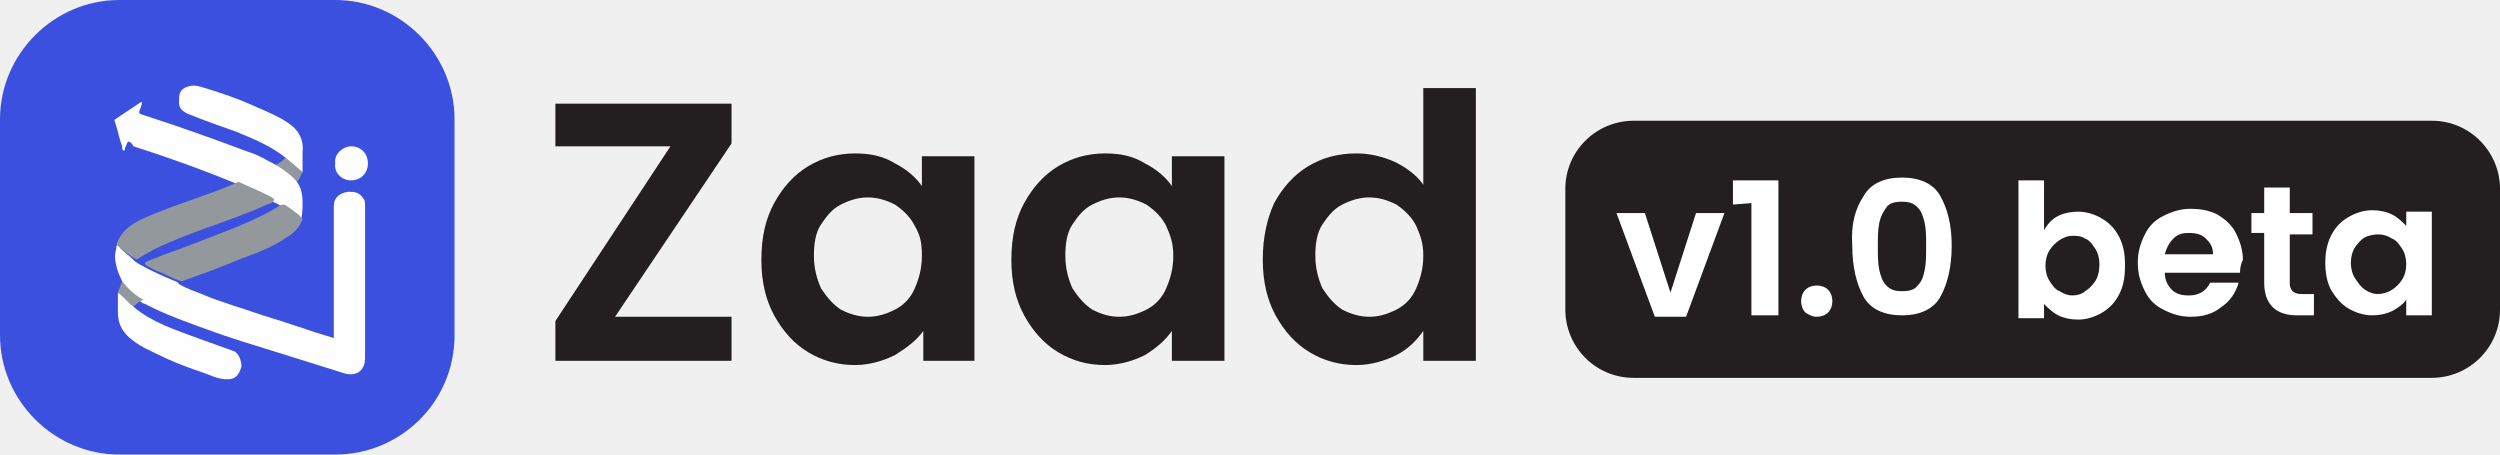
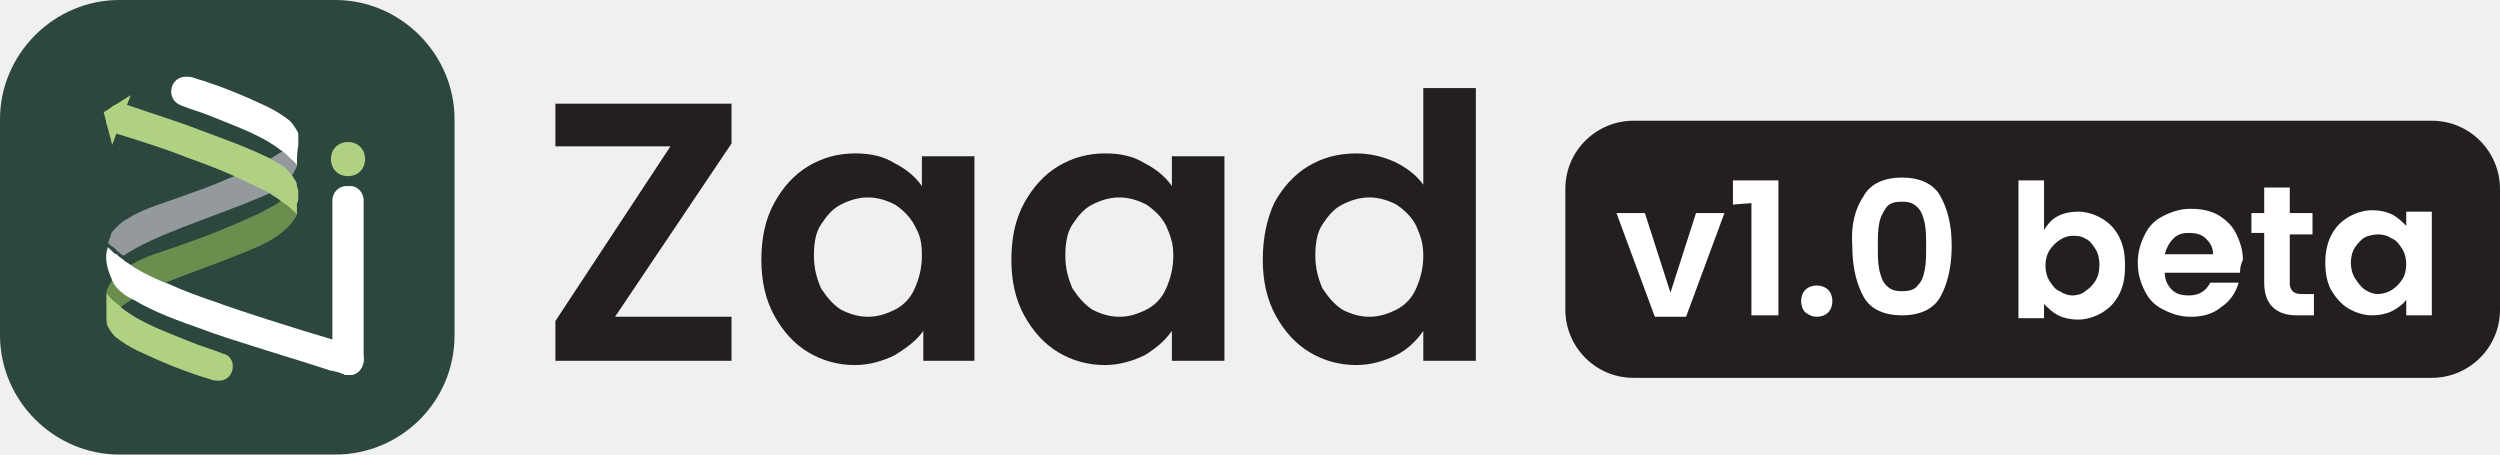
<svg xmlns="http://www.w3.org/2000/svg" version="1.1" id="Layer_1" x="0px" y="0px" viewBox="0 0 176 32" style="enable-background:new 0 0 176 32;" xml:space="preserve">
  <style type="text/css">
- 	.st0{fill:#3C50E0;}
- 	.st1{fill:#FDFEFD;}
- 	.st2{fill:#93989C;}
- 	.st3{fill:#231F20;}
- 	.st4{fill:#FFFFFF;}
+ 	.st0{fill:#2C473E;}
+ 	.st1{fill:#FEFFFE;}
+ 	.st2{fill:#B0D182;}
+ 	.st3{fill:#94999D;}
+ 	.st4{fill:#6A8E4E;}
+ 	.st5{fill:#231F20;}
+ 	.st6{fill:#FFFFFF;}
</style>
-   <path class="st0" d="M0,8.4C0,3.8,3.8,0,8.4,0h15.2C28.2,0,32,3.8,32,8.4v15.2c0,4.7-3.8,8.4-8.4,8.4H8.4C3.8,32,0,28.2,0,23.6V8.4z  " />
  <g>
-     <path class="st1" d="M8.6,19.8c-0.3-0.6-0.5-1.2-0.5-1.8c0-0.2,0.1-0.5,0.1-0.7c0.2-0.1,0.2,0.1,0.3,0.2c0.3,0.3,0.6,0.5,0.9,0.8   c0.2,0.2,0.4,0.3,0.6,0.4c0.7,0.4,1.4,0.7,2.1,1c0.2,0.1,0.4,0.1,0.5,0.3c0.5,0.3,1.1,0.5,1.6,0.7c1.4,0.6,2.9,1,4.3,1.5   c1.7,0.5,3.3,1.1,5,1.6c0-0.4,0-0.8,0-1.2c0-2.7,0-5.4,0-8.1c0-0.6,0.4-0.9,1-1c0.4,0,0.8,0,1.1,0.5c0.1,0.1,0.1,0.3,0.1,0.5   c0,3.6,0,7.1,0,10.7c0,0.9-0.6,1.3-1.4,1.1c-1.6-0.5-3.2-1-4.8-1.5c-1.6-0.5-3.3-1-4.9-1.6c-1.4-0.5-2.8-1-4.2-1.7   c-0.1-0.1-0.3-0.1-0.4-0.2C9.4,20.9,8.9,20.5,8.6,19.8z" />
-     <path class="st1" d="M20.9,12.8c0.3,0.4,0.4,0.9,0.4,1.4c0,0.4,0,0.8-0.1,1.3c-0.2,0.1-0.2-0.1-0.3-0.1c-0.3-0.3-0.6-0.5-1-0.8   c-0.2-0.2-0.5-0.3-0.7-0.4c-0.7-0.4-1.4-0.7-2.1-1c-0.1-0.1-0.2-0.1-0.3-0.2c-2.4-1-4.9-1.9-7.4-2.7C9.3,10.1,9.1,9.9,9,10   c-0.1,0.1-0.1,0.3-0.2,0.4c0,0.1,0,0.2-0.1,0.2c-0.1,0-0.1-0.2-0.1-0.3C8.4,9.8,8.3,9.2,8.1,8.6c0-0.1-0.1-0.1,0-0.2   C8.7,8,9.3,7.6,9.9,7.2c0,0,0.1,0,0.1,0c0,0.2-0.1,0.3-0.1,0.4C9.7,8,9.8,8,10.1,8.1c2.5,0.8,5,1.7,7.4,2.6   c0.7,0.2,1.3,0.6,1.9,0.9c0.6,0.2,1,0.5,1.4,0.9C20.8,12.6,20.9,12.7,20.9,12.8z" />
-     <path class="st2" d="M16.8,12.8c0.8,0.4,1.7,0.7,2.5,1.2c0,0.3-0.3,0.3-0.5,0.4c-1.1,0.5-2.2,0.9-3.3,1.3c-1.4,0.5-2.8,1-4.1,1.6   c-0.5,0.2-1,0.5-1.5,0.8c-0.1,0.1-0.3,0.2-0.4,0.1c-0.4-0.2-0.7-0.5-1-0.7c-0.1-0.1-0.2-0.2-0.3-0.3c0.4-1.1,1.3-1.6,2.3-2   C12.6,14.3,14.8,13.7,16.8,12.8z" />
-     <path class="st2" d="M20,14.4c0.4,0.2,0.7,0.5,1,0.7c0.1,0.1,0.2,0.2,0.3,0.3c-0.2,0.6-0.6,1-1.1,1.3c-1,0.7-2.1,1.1-3.2,1.5   c-1.4,0.6-2.8,1.1-4.2,1.6c0,0,0,0,0,0c-0.4-0.1-0.8-0.3-1.2-0.5c-0.5-0.2-1-0.4-1.4-0.7c0-0.2,0.2-0.2,0.4-0.3   c1.2-0.5,2.5-0.9,3.7-1.4c1.8-0.7,3.5-1.3,5.2-2.3C19.5,14.6,19.7,14.4,20,14.4z" />
-     <path class="st1" d="M20.1,11.1c-1-0.8-2.2-1.3-3.4-1.8c-1.1-0.4-2.3-0.8-3.5-1.3c-0.4-0.2-0.6-0.4-0.6-0.8c0-0.5,0-0.9,0.6-1.1   c0.3-0.1,0.6-0.1,0.9,0c1.4,0.4,2.8,0.9,4.1,1.5c0.7,0.3,1.4,0.6,2,1c0.8,0.5,1.2,1.2,1.1,2.1c0,0.5,0,0.9,0,1.4   c-0.2,0-0.3-0.2-0.4-0.3C20.6,11.6,20.3,11.4,20.1,11.1z" />
-     <path class="st1" d="M9.4,21.6c1.3,1.1,2.9,1.6,4.5,2.2c0.8,0.3,1.7,0.6,2.5,0.9c0.4,0.1,0.6,0.7,0.6,1.1c-0.2,0.7-0.5,0.9-1,0.9   c-0.7,0-1.2-0.3-1.8-0.5C13,25.8,12,25.4,11,24.9c-0.6-0.3-1.1-0.5-1.6-0.9c-0.7-0.5-1.1-1.1-1.1-2c0-0.5,0-1,0-1.4   c0.1-0.1,0.1,0,0.2,0c0.3,0.3,0.5,0.5,0.8,0.8C9.3,21.4,9.4,21.5,9.4,21.6z" />
-     <path class="st1" d="M23.6,11.5c-0.1-0.7,0.6-1.2,1.1-1.2c0.7,0,1.2,0.5,1.2,1.2c0,0.7-0.5,1.2-1.2,1.2   C24.1,12.7,23.5,12.2,23.6,11.5z" />
-     <path class="st2" d="M20.1,11.1c0.4,0.3,0.8,0.7,1.2,1c-0.1,0.2-0.2,0.5-0.4,0.7c-0.4-0.5-1-0.9-1.5-1.2   C19.7,11.5,19.9,11.3,20.1,11.1z" />
-     <path class="st2" d="M9.4,21.6c-0.4-0.3-0.7-0.7-1.1-1c0.1-0.3,0.2-0.5,0.3-0.8c0.4,0.5,0.9,1,1.5,1.3C9.8,21.2,9.6,21.4,9.4,21.6z   " />
+     <path class="st0" d="M0,8.4C0,3.8,3.8,0,8.4,0h15.2C28.2,0,32,3.8,32,8.4v15.2c0,4.7-3.8,8.4-8.4,8.4H8.4C3.8,32,0,28.2,0,23.6V8.4   z" />
+     <path class="st1" d="M20.9,15.1C20.9,15.1,20.9,15.1,20.9,15.1L20.9,15.1z" />
+     <path class="st2" d="M25.7,11.2c0,0.7-0.5,1.2-1.2,1.2s-1.2-0.5-1.2-1.2c0-0.7,0.5-1.2,1.2-1.2S25.7,10.5,25.7,11.2" />
+     <path class="st3" d="M20.9,11.7L20.9,11.7c-0.1,0.2-0.2,0.5-0.4,0.7c0,0,0,0,0,0c-0.3,0.4-0.8,0.8-1.5,1.2c0,0,0,0,0,0   c-0.2,0.1-0.5,0.2-0.7,0.3c-3.3,1.4-7.4,2.6-9.6,4.1c-0.2-0.1-0.3-0.2-0.4-0.3c0,0,0,0,0,0c0,0-0.1,0-0.1-0.1v0   c-0.1-0.1-0.2-0.2-0.4-0.3c0,0,0,0,0,0c-0.1-0.1-0.1-0.1-0.2-0.2c0,0,0,0,0,0c0.1-0.2,0.1-0.3,0.2-0.5c0,0,0,0,0-0.1   c0.1-0.2,0.2-0.3,0.4-0.5l0,0c0.2-0.2,0.5-0.5,0.8-0.6c0.1-0.1,0.2-0.1,0.3-0.2c0,0,0,0,0,0c1.1-0.6,2.2-0.9,3.3-1.3   c1.1-0.4,2.3-0.8,3.4-1.3c0.2-0.1,0.3-0.1,0.5-0.2c0,0,0,0,0,0h0c0.6-0.3,1.2-0.5,1.8-0.8c0.2-0.1,0.5-0.2,0.7-0.4c0,0,0,0,0,0   c0.3-0.2,0.5-0.3,0.8-0.5c0,0,0,0,0.1,0c0,0,0,0,0,0c0.4-0.3,0.7-0.7,1-1c0,0,0,0,0,0c0,0,0,0,0,0v0c0,0.2,0,0.4,0,0.6   C20.9,10.8,20.9,11.3,20.9,11.7" />
+     <path class="st3" d="M8.1,17.7C8.1,17.7,8.1,17.7,8.1,17.7L8.1,17.7C8.1,17.7,8.1,17.7,8.1,17.7" />
+     <path class="st1" d="M7.9,19.8C7.9,19.7,7.9,19.7,7.9,19.8c-0.1-0.2-0.2-0.3-0.3-0.5C7.7,19.5,7.8,19.6,7.9,19.8" />
+     <path class="st1" d="M8.1,17.7C8.1,17.7,8.1,17.7,8.1,17.7L8.1,17.7C8.1,17.7,8.1,17.7,8.1,17.7" />
+     <path class="st1" d="M20.9,11.7c0-0.2-0.3-0.4-0.4-0.5c-0.2-0.2-0.4-0.4-0.7-0.6c0,0,0,0,0,0c-1.4-1.1-3.2-1.7-4.9-2.4   c-0.7-0.3-1.5-0.5-2.2-0.8c-1-0.4-0.8-1.9,0.3-2c0.2,0,0.5,0,0.7,0.1c1.7,0.5,3.4,1.2,5.1,2c0.6,0.3,1.1,0.6,1.6,1   c0.2,0.2,0.4,0.5,0.5,0.7c0.1,0.1,0.1,0.2,0.1,0.4c0,0,0,0,0,0c0,0.2,0,0.4,0,0.6C20.9,10.8,20.9,11.3,20.9,11.7" />
+     <path class="st4" d="M20.9,14.3c0,0,0,0.1,0,0.1c0,0,0,0,0,0c0,0.2,0,0.5,0,0.6c0,0,0,0,0,0c0,0,0,0.1,0,0.1c0,0,0,0,0,0   c0,0,0,0,0,0c0,0,0,0,0,0l0,0v0c0,0,0,0,0,0c0,0,0,0,0,0c-0.3,0.7-1.1,1.5-2.6,2.2c-2,0.9-4.4,1.7-6.4,2.5   c-0.9,0.4-1.8,0.8-2.5,1.2c-0.3,0.2-0.6,0.4-0.9,0.6c-0.4,0.3-0.7,0.6-1,0.9c0-0.2,0-0.3,0-0.5c0-0.5,0-0.9,0-1.4v0   c0-0.2,0.1-0.4,0.3-0.7c0-0.1,0.1-0.1,0.1-0.2c0,0,0,0,0,0c0.3-0.4,0.7-0.7,1.1-0.9c0.1-0.1,0.2-0.1,0.3-0.2c0,0,0,0,0,0   c0,0,0,0,0,0c1-0.6,2.2-0.9,3.3-1.3c1.1-0.4,2.3-0.8,3.4-1.3c0.8-0.3,1.6-0.7,2.3-1c0.5-0.3,1-0.5,1.4-0.8c0,0,0,0,0,0   c0,0,0.1,0,0.1-0.1c0.4-0.3,0.7-0.6,1-1l0,0c0,0,0,0.1,0,0.1c0.1,0.2,0.1,0.4,0.1,0.5v0c0,0,0,0.1,0,0.1C21,14,21,14.2,20.9,14.3" />
+     <path class="st2" d="M20.9,14.3c0,0,0,0.1,0,0.1c0,0,0,0,0,0c0,0.3,0,0.5,0,0.6c0,0,0,0,0,0c0,0,0,0.1,0,0.1c0,0,0,0,0,0   c0,0,0,0,0,0c0,0,0,0,0,0l0,0v0c0,0,0,0,0,0c0,0,0,0,0,0c-0.1-0.2-0.2-0.2-0.3-0.3c-0.3-0.3-0.6-0.5-0.9-0.7c0,0,0,0,0,0   c-0.2-0.2-0.5-0.3-0.7-0.5c0,0,0,0,0,0c-0.2-0.1-0.4-0.2-0.6-0.3c-0.6-0.3-1.3-0.6-1.9-0.9c0,0,0,0,0,0c-1.1-0.5-2.2-0.9-3.3-1.3   c-1.5-0.6-3.1-1.1-4.7-1.6C8.1,9.4,7.8,9.2,7.7,9.1C7.4,8.7,7.4,8.3,7.6,7.9C7.8,7.4,8.3,7.2,9,7.4c1.7,0.6,3.4,1.1,5.2,1.8   c1.6,0.6,3.3,1.2,4.9,2c0,0,0,0,0,0c0.1,0.1,0.2,0.1,0.3,0.2c0.1,0,0.1,0.1,0.2,0.1c0.4,0.2,0.7,0.5,1,0.9c0,0,0,0,0,0   c0.1,0.2,0.3,0.4,0.3,0.6c0,0,0,0,0,0c0,0,0,0.1,0,0.1c0.1,0.2,0.1,0.4,0.1,0.5c0,0,0,0.1,0,0.1C21,14,21,14.2,20.9,14.3" />
+     <polygon class="st1" points="8,19.9 8,19.9 8,19.9  " />
+     <path class="st1" d="M25.6,25.2v0.2c0,0,0,0,0,0c0,0.1-0.1,0.3-0.1,0.4c-0.2,0.4-0.5,0.6-0.9,0.6c-0.2,0-0.3,0-0.5-0.1   c-0.2-0.1-0.4-0.1-0.7-0.2c0,0-0.1,0-0.1,0c-2.4-0.8-7.5-2.3-9-2.9c-1.7-0.6-3.4-1.2-4.9-2.1h0c-0.1,0-0.1-0.1-0.2-0.1   c-0.1,0-0.1-0.1-0.2-0.1c-0.3-0.2-0.7-0.5-0.9-0.8v0h0c0,0,0,0,0,0c0,0,0-0.1-0.1-0.1c0,0,0,0,0,0c0,0,0,0,0-0.1   c-0.1-0.1-0.1-0.2-0.2-0.4c0,0,0,0,0,0c-0.2-0.5-0.5-1.3-0.2-2.1c0,0,0,0,0,0c0.1,0.1,0.1,0.1,0.2,0.2c0,0,0,0,0,0   c0.1,0.1,0.3,0.3,0.4,0.3c0,0,0.1,0,0.1,0.1c0,0,0,0,0,0c0.1,0.1,0.3,0.2,0.4,0.3c0.2,0.2,0.5,0.3,0.7,0.5c0.2,0.1,0.5,0.3,0.7,0.4   c0.6,0.3,1.2,0.6,1.8,0.8h0c1.1,0.5,2.2,0.9,3.4,1.3c1.3,0.5,5.7,1.9,8.1,2.6c0,0,0.1,0,0.1,0c0.5,0.2,0.8,0.3,1.1,0.4   c0.4,0.1,0.7,0.3,0.8,0.5C25.5,24.8,25.6,25,25.6,25.2C25.6,25.1,25.6,25.1,25.6,25.2" />
+     <path class="st2" d="M15.5,26.8c-0.2,0-0.5,0-0.7-0.1c-1.7-0.5-3.4-1.2-5.1-2c-0.6-0.3-1.1-0.6-1.6-1c-0.2-0.2-0.4-0.5-0.5-0.7   c-0.1-0.2-0.1-0.3-0.1-0.5c0-0.2,0-0.3,0-0.5c0-0.5,0-0.9,0-1.4c0,0.1,0.3,0.4,0.4,0.5c0.2,0.2,0.4,0.3,0.6,0.5   c0,0,0.1,0.1,0.1,0.1c1.4,1.1,3.2,1.7,4.9,2.4c0.7,0.3,1.5,0.5,2.2,0.8C16.7,25.1,16.6,26.7,15.5,26.8" />
+     <polygon class="st2" points="7.3,7.9 7.9,10.2 9.2,6.7  " />
+     <path class="st1" d="M25.6,14.1v11.2c0,0.1,0,0.1,0,0.2c0,0.1-0.1,0.2-0.1,0.3c-0.2,0.4-0.5,0.6-0.9,0.6c-0.2,0-0.3,0-0.5-0.1   c0,0,0,0,0,0c-0.4-0.1-0.7-0.5-0.7-0.9V14.1c0-0.5,0.4-1,1-1h0.3C25.2,13.1,25.6,13.6,25.6,14.1" />
  </g>
  <g>
-     <path class="st3" d="M43.3,22.3h8.2v3.1H39.1v-2.8l8.1-12.3h-8.1v-3h12.4v2.8L43.3,22.3z" />
-     <path class="st3" d="M54.5,14.3c0.6-1.1,1.4-2,2.4-2.6c1-0.6,2.1-0.9,3.3-0.9c1.1,0,2,0.2,2.8,0.7c0.8,0.4,1.5,1,1.9,1.6V11h3.7   v14.4H65v-2.1c-0.5,0.7-1.2,1.2-2,1.7c-0.8,0.4-1.8,0.7-2.8,0.7c-1.2,0-2.3-0.3-3.3-0.9s-1.8-1.5-2.4-2.6c-0.6-1.1-0.9-2.4-0.9-3.9   C53.6,16.7,53.9,15.4,54.5,14.3z M64.4,15.9c-0.3-0.6-0.8-1.1-1.4-1.5c-0.6-0.3-1.2-0.5-1.9-0.5s-1.3,0.2-1.9,0.5   c-0.6,0.3-1,0.8-1.4,1.4c-0.4,0.6-0.5,1.4-0.5,2.2c0,0.9,0.2,1.6,0.5,2.3c0.4,0.6,0.8,1.1,1.4,1.5c0.6,0.3,1.2,0.5,1.9,0.5   s1.3-0.2,1.9-0.5c0.6-0.3,1.1-0.8,1.4-1.5s0.5-1.4,0.5-2.3S64.8,16.6,64.4,15.9z" />
-     <path class="st3" d="M72.1,14.3c0.6-1.1,1.4-2,2.4-2.6c1-0.6,2.1-0.9,3.3-0.9c1.1,0,2,0.2,2.8,0.7c0.8,0.4,1.5,1,1.9,1.6V11h3.7   v14.4h-3.7v-2.1C82,24,81.4,24.5,80.6,25c-0.8,0.4-1.8,0.7-2.8,0.7c-1.2,0-2.3-0.3-3.3-0.9s-1.8-1.5-2.4-2.6s-0.9-2.4-0.9-3.9   C71.2,16.7,71.5,15.4,72.1,14.3z M82.1,15.9c-0.3-0.6-0.8-1.1-1.4-1.5c-0.6-0.3-1.2-0.5-1.9-0.5c-0.7,0-1.3,0.2-1.9,0.5   s-1,0.8-1.4,1.4C75.1,16.4,75,17.2,75,18c0,0.9,0.2,1.6,0.5,2.3c0.4,0.6,0.8,1.1,1.4,1.5c0.6,0.3,1.2,0.5,1.9,0.5   c0.7,0,1.3-0.2,1.9-0.5s1.1-0.8,1.4-1.5s0.5-1.4,0.5-2.3S82.4,16.6,82.1,15.9z" />
-     <path class="st3" d="M89.7,14.3c0.6-1.1,1.4-2,2.4-2.6c1-0.6,2.1-0.9,3.4-0.9c0.9,0,1.8,0.2,2.7,0.6c0.8,0.4,1.5,0.9,2,1.6V6.2h3.7   v19.2h-3.7v-2.1c-0.5,0.7-1.1,1.3-1.9,1.7c-0.8,0.4-1.8,0.7-2.8,0.7c-1.2,0-2.3-0.3-3.3-0.9s-1.8-1.5-2.4-2.6s-0.9-2.4-0.9-3.9   C88.9,16.7,89.2,15.4,89.7,14.3z M99.7,15.9c-0.3-0.6-0.8-1.1-1.4-1.5c-0.6-0.3-1.2-0.5-1.9-0.5s-1.3,0.2-1.9,0.5s-1,0.8-1.4,1.4   c-0.4,0.6-0.5,1.4-0.5,2.2c0,0.9,0.2,1.6,0.5,2.3c0.4,0.6,0.8,1.1,1.4,1.5c0.6,0.3,1.2,0.5,1.9,0.5c0.7,0,1.3-0.2,1.9-0.5   s1.1-0.8,1.4-1.5s0.5-1.4,0.5-2.3S100,16.6,99.7,15.9z" />
+     <path class="st5" d="M43.3,22.3h8.2v3.1H39.1v-2.8l8.1-12.3h-8.1v-3h12.4v2.8L43.3,22.3z" />
+     <path class="st5" d="M54.5,14.3c0.6-1.1,1.4-2,2.4-2.6c1-0.6,2.1-0.9,3.3-0.9c1.1,0,2,0.2,2.8,0.7c0.8,0.4,1.5,1,1.9,1.6V11h3.7   v14.4H65v-2.1c-0.5,0.7-1.2,1.2-2,1.7c-0.8,0.4-1.8,0.7-2.8,0.7c-1.2,0-2.3-0.3-3.3-0.9s-1.8-1.5-2.4-2.6c-0.6-1.1-0.9-2.4-0.9-3.9   C53.6,16.7,53.9,15.4,54.5,14.3z M64.4,15.9c-0.3-0.6-0.8-1.1-1.4-1.5c-0.6-0.3-1.2-0.5-1.9-0.5s-1.3,0.2-1.9,0.5   c-0.6,0.3-1,0.8-1.4,1.4c-0.4,0.6-0.5,1.4-0.5,2.2c0,0.9,0.2,1.6,0.5,2.3c0.4,0.6,0.8,1.1,1.4,1.5c0.6,0.3,1.2,0.5,1.9,0.5   s1.3-0.2,1.9-0.5c0.6-0.3,1.1-0.8,1.4-1.5s0.5-1.4,0.5-2.3S64.8,16.6,64.4,15.9z" />
+     <path class="st5" d="M72.1,14.3c0.6-1.1,1.4-2,2.4-2.6c1-0.6,2.1-0.9,3.3-0.9c1.1,0,2,0.2,2.8,0.7c0.8,0.4,1.5,1,1.9,1.6V11h3.7   v14.4h-3.7v-2.1C82,24,81.4,24.5,80.6,25c-0.8,0.4-1.8,0.7-2.8,0.7c-1.2,0-2.3-0.3-3.3-0.9s-1.8-1.5-2.4-2.6s-0.9-2.4-0.9-3.9   C71.2,16.7,71.5,15.4,72.1,14.3z M82.1,15.9c-0.3-0.6-0.8-1.1-1.4-1.5c-0.6-0.3-1.2-0.5-1.9-0.5c-0.7,0-1.3,0.2-1.9,0.5   s-1,0.8-1.4,1.4C75.1,16.4,75,17.2,75,18c0,0.9,0.2,1.6,0.5,2.3c0.4,0.6,0.8,1.1,1.4,1.5c0.6,0.3,1.2,0.5,1.9,0.5   c0.7,0,1.3-0.2,1.9-0.5s1.1-0.8,1.4-1.5s0.5-1.4,0.5-2.3S82.4,16.6,82.1,15.9z" />
+     <path class="st5" d="M89.7,14.3c0.6-1.1,1.4-2,2.4-2.6c1-0.6,2.1-0.9,3.4-0.9c0.9,0,1.8,0.2,2.7,0.6c0.8,0.4,1.5,0.9,2,1.6V6.2h3.7   v19.2h-3.7v-2.1c-0.5,0.7-1.1,1.3-1.9,1.7c-0.8,0.4-1.8,0.7-2.8,0.7c-1.2,0-2.3-0.3-3.3-0.9s-1.8-1.5-2.4-2.6s-0.9-2.4-0.9-3.9   C88.9,16.7,89.2,15.4,89.7,14.3z M99.7,15.9c-0.3-0.6-0.8-1.1-1.4-1.5c-0.6-0.3-1.2-0.5-1.9-0.5s-1.3,0.2-1.9,0.5s-1,0.8-1.4,1.4   c-0.4,0.6-0.5,1.4-0.5,2.2c0,0.9,0.2,1.6,0.5,2.3c0.4,0.6,0.8,1.1,1.4,1.5c0.6,0.3,1.2,0.5,1.9,0.5c0.7,0,1.3-0.2,1.9-0.5   s1.1-0.8,1.4-1.5s0.5-1.4,0.5-2.3S100,16.6,99.7,15.9z" />
  </g>
-   <path class="st3" d="M171.2,26.6H115c-2.7,0-4.8-2.2-4.8-4.8v-8.5c0-2.7,2.2-4.8,4.8-4.8h56.2c2.7,0,4.8,2.2,4.8,4.8v8.5  C176,24.5,173.8,26.6,171.2,26.6z" />
+   <path class="st5" d="M171.2,26.6H115c-2.7,0-4.8-2.2-4.8-4.8v-8.5c0-2.7,2.2-4.8,4.8-4.8h56.2c2.7,0,4.8,2.2,4.8,4.8v8.5  C176,24.5,173.8,26.6,171.2,26.6z" />
  <g>
-     <path class="st4" d="M117.6,20.6l1.8-5.6h2l-2.7,7.3h-2.2l-2.7-7.3h2L117.6,20.6z" />
-     <path class="st4" d="M122,14.4v-1.7h3.2v9.5h-1.9v-7.9L122,14.4L122,14.4z" />
-     <path class="st4" d="M127.1,22c-0.2-0.2-0.3-0.5-0.3-0.8s0.1-0.6,0.3-0.8s0.5-0.3,0.8-0.3c0.3,0,0.6,0.1,0.8,0.3   c0.2,0.2,0.3,0.5,0.3,0.8s-0.1,0.6-0.3,0.8c-0.2,0.2-0.5,0.3-0.8,0.3C127.6,22.3,127.4,22.2,127.1,22z" />
-     <path class="st4" d="M131.2,13.8c0.5-0.9,1.5-1.3,2.7-1.3s2.2,0.4,2.7,1.3c0.5,0.9,0.8,2,0.8,3.5s-0.3,2.7-0.8,3.6   s-1.5,1.3-2.7,1.3s-2.2-0.4-2.7-1.3s-0.8-2.1-0.8-3.6C130.3,15.8,130.6,14.7,131.2,13.8z M135.5,15.7c-0.1-0.4-0.2-0.8-0.5-1.1   s-0.6-0.4-1.1-0.4s-0.9,0.1-1.1,0.4s-0.4,0.6-0.5,1.1c-0.1,0.5-0.1,1-0.1,1.6c0,0.7,0,1.2,0.1,1.7c0.1,0.4,0.2,0.8,0.5,1.1   c0.3,0.3,0.6,0.4,1.1,0.4s0.9-0.1,1.1-0.4c0.3-0.3,0.4-0.6,0.5-1.1s0.1-1,0.1-1.7C135.6,16.7,135.6,16.2,135.5,15.7z" />
-     <path class="st4" d="M144.9,15.2c0.4-0.2,0.9-0.3,1.4-0.3c0.6,0,1.2,0.2,1.7,0.5s0.9,0.7,1.2,1.3c0.3,0.6,0.4,1.2,0.4,2   s-0.1,1.4-0.4,2c-0.3,0.6-0.7,1-1.2,1.3s-1.1,0.5-1.7,0.5c-0.5,0-1-0.1-1.4-0.3c-0.4-0.2-0.7-0.5-1-0.8v1h-1.8v-9.7h1.8v3.5   C144.2,15.7,144.5,15.4,144.9,15.2z M147.5,17.5c-0.2-0.3-0.4-0.6-0.7-0.7c-0.3-0.2-0.6-0.2-0.9-0.2c-0.3,0-0.6,0.1-0.9,0.3   c-0.3,0.2-0.5,0.4-0.7,0.7c-0.2,0.3-0.3,0.7-0.3,1.1s0.1,0.8,0.3,1.1c0.2,0.3,0.4,0.6,0.7,0.7c0.3,0.2,0.6,0.3,0.9,0.3   c0.3,0,0.7-0.1,0.9-0.3c0.3-0.2,0.5-0.4,0.7-0.7s0.3-0.7,0.3-1.2C147.8,18.2,147.7,17.8,147.5,17.5z" />
-     <path class="st4" d="M157.7,19.2h-5.3c0,0.5,0.2,0.9,0.5,1.2c0.3,0.3,0.7,0.4,1.2,0.4c0.7,0,1.2-0.3,1.5-0.9h2   c-0.2,0.7-0.6,1.3-1.2,1.7c-0.6,0.5-1.3,0.7-2.2,0.7c-0.7,0-1.3-0.2-1.9-0.5c-0.6-0.3-1-0.7-1.3-1.3c-0.3-0.6-0.5-1.2-0.5-2   s0.2-1.4,0.5-2s0.7-1,1.3-1.3s1.2-0.5,1.9-0.5s1.3,0.1,1.9,0.4c0.5,0.3,1,0.7,1.3,1.3s0.5,1.2,0.5,1.9   C157.7,18.7,157.7,19,157.7,19.2z M155.8,17.9c0-0.5-0.2-0.8-0.5-1.1c-0.3-0.3-0.7-0.4-1.2-0.4s-0.8,0.1-1.1,0.4s-0.5,0.7-0.6,1.1   H155.8z" />
-     <path class="st4" d="M161.2,16.5V20c0,0.2,0.1,0.4,0.2,0.5c0.1,0.1,0.3,0.2,0.6,0.2h0.9v1.5h-1.2c-1.5,0-2.3-0.8-2.3-2.3v-3.5h-0.9   V15h0.9v-1.8h1.8V15h1.6v1.5H161.2z" />
-     <path class="st4" d="M164.1,16.6c0.3-0.6,0.7-1,1.2-1.3s1.1-0.5,1.7-0.5c0.5,0,1,0.1,1.4,0.3s0.7,0.5,1,0.8v-1h1.8v7.3h-1.8v-1.1   c-0.2,0.3-0.6,0.6-1,0.8c-0.4,0.2-0.9,0.3-1.4,0.3c-0.6,0-1.2-0.2-1.7-0.5s-0.9-0.8-1.2-1.3c-0.3-0.6-0.4-1.2-0.4-2   C163.7,17.9,163.8,17.2,164.1,16.6z M169.1,17.5c-0.2-0.3-0.4-0.6-0.7-0.7c-0.3-0.2-0.6-0.3-1-0.3c-0.3,0-0.7,0.1-0.9,0.2   s-0.5,0.4-0.7,0.7c-0.2,0.3-0.3,0.7-0.3,1.1s0.1,0.8,0.3,1.1c0.2,0.3,0.4,0.6,0.7,0.8c0.3,0.2,0.6,0.3,0.9,0.3c0.3,0,0.7-0.1,1-0.3   s0.5-0.4,0.7-0.7c0.2-0.3,0.3-0.7,0.3-1.1S169.3,17.8,169.1,17.5z" />
+     <path class="st6" d="M117.6,20.6l1.8-5.6h2l-2.7,7.3h-2.2l-2.7-7.3h2L117.6,20.6z" />
+     <path class="st6" d="M122,14.4v-1.7h3.2v9.5h-1.9v-7.9L122,14.4L122,14.4z" />
+     <path class="st6" d="M127.1,22c-0.2-0.2-0.3-0.5-0.3-0.8s0.1-0.6,0.3-0.8s0.5-0.3,0.8-0.3c0.3,0,0.6,0.1,0.8,0.3   c0.2,0.2,0.3,0.5,0.3,0.8s-0.1,0.6-0.3,0.8c-0.2,0.2-0.5,0.3-0.8,0.3C127.6,22.3,127.4,22.2,127.1,22z" />
+     <path class="st6" d="M131.2,13.8c0.5-0.9,1.5-1.3,2.7-1.3s2.2,0.4,2.7,1.3c0.5,0.9,0.8,2,0.8,3.5s-0.3,2.7-0.8,3.6   s-1.5,1.3-2.7,1.3s-2.2-0.4-2.7-1.3s-0.8-2.1-0.8-3.6C130.3,15.8,130.6,14.7,131.2,13.8z M135.5,15.7c-0.1-0.4-0.2-0.8-0.5-1.1   s-0.6-0.4-1.1-0.4s-0.9,0.1-1.1,0.4s-0.4,0.6-0.5,1.1c-0.1,0.5-0.1,1-0.1,1.6c0,0.7,0,1.2,0.1,1.7c0.1,0.4,0.2,0.8,0.5,1.1   c0.3,0.3,0.6,0.4,1.1,0.4s0.9-0.1,1.1-0.4c0.3-0.3,0.4-0.6,0.5-1.1s0.1-1,0.1-1.7C135.6,16.7,135.6,16.2,135.5,15.7z" />
+     <path class="st6" d="M144.9,15.2c0.4-0.2,0.9-0.3,1.4-0.3c0.6,0,1.2,0.2,1.7,0.5s0.9,0.7,1.2,1.3c0.3,0.6,0.4,1.2,0.4,2   s-0.1,1.4-0.4,2c-0.3,0.6-0.7,1-1.2,1.3s-1.1,0.5-1.7,0.5c-0.5,0-1-0.1-1.4-0.3c-0.4-0.2-0.7-0.5-1-0.8v1h-1.8v-9.7h1.8v3.5   C144.2,15.7,144.5,15.4,144.9,15.2z M147.5,17.5c-0.2-0.3-0.4-0.6-0.7-0.7c-0.3-0.2-0.6-0.2-0.9-0.2c-0.3,0-0.6,0.1-0.9,0.3   c-0.3,0.2-0.5,0.4-0.7,0.7c-0.2,0.3-0.3,0.7-0.3,1.1s0.1,0.8,0.3,1.1c0.2,0.3,0.4,0.6,0.7,0.7c0.3,0.2,0.6,0.3,0.9,0.3   c0.3,0,0.7-0.1,0.9-0.3c0.3-0.2,0.5-0.4,0.7-0.7s0.3-0.7,0.3-1.2C147.8,18.2,147.7,17.8,147.5,17.5z" />
+     <path class="st6" d="M157.7,19.2h-5.3c0,0.5,0.2,0.9,0.5,1.2c0.3,0.3,0.7,0.4,1.2,0.4c0.7,0,1.2-0.3,1.5-0.9h2   c-0.2,0.7-0.6,1.3-1.2,1.7c-0.6,0.5-1.3,0.7-2.2,0.7c-0.7,0-1.3-0.2-1.9-0.5c-0.6-0.3-1-0.7-1.3-1.3c-0.3-0.6-0.5-1.2-0.5-2   s0.2-1.4,0.5-2s0.7-1,1.3-1.3s1.2-0.5,1.9-0.5s1.3,0.1,1.9,0.4c0.5,0.3,1,0.7,1.3,1.3s0.5,1.2,0.5,1.9   C157.7,18.7,157.7,19,157.7,19.2z M155.8,17.9c0-0.5-0.2-0.8-0.5-1.1c-0.3-0.3-0.7-0.4-1.2-0.4s-0.8,0.1-1.1,0.4s-0.5,0.7-0.6,1.1   H155.8z" />
+     <path class="st6" d="M161.2,16.5V20c0,0.2,0.1,0.4,0.2,0.5c0.1,0.1,0.3,0.2,0.6,0.2h0.9v1.5h-1.2c-1.5,0-2.3-0.8-2.3-2.3v-3.5h-0.9   V15h0.9v-1.8h1.8V15h1.6v1.5H161.2z" />
+     <path class="st6" d="M164.1,16.6c0.3-0.6,0.7-1,1.2-1.3s1.1-0.5,1.7-0.5c0.5,0,1,0.1,1.4,0.3s0.7,0.5,1,0.8v-1h1.8v7.3h-1.8v-1.1   c-0.2,0.3-0.6,0.6-1,0.8c-0.4,0.2-0.9,0.3-1.4,0.3c-0.6,0-1.2-0.2-1.7-0.5s-0.9-0.8-1.2-1.3c-0.3-0.6-0.4-1.2-0.4-2   C163.7,17.9,163.8,17.2,164.1,16.6z M169.1,17.5c-0.2-0.3-0.4-0.6-0.7-0.7c-0.3-0.2-0.6-0.3-1-0.3c-0.3,0-0.7,0.1-0.9,0.2   s-0.5,0.4-0.7,0.7c-0.2,0.3-0.3,0.7-0.3,1.1s0.1,0.8,0.3,1.1c0.2,0.3,0.4,0.6,0.7,0.8c0.3,0.2,0.6,0.3,0.9,0.3c0.3,0,0.7-0.1,1-0.3   s0.5-0.4,0.7-0.7c0.2-0.3,0.3-0.7,0.3-1.1S169.3,17.8,169.1,17.5z" />
  </g>
</svg>
